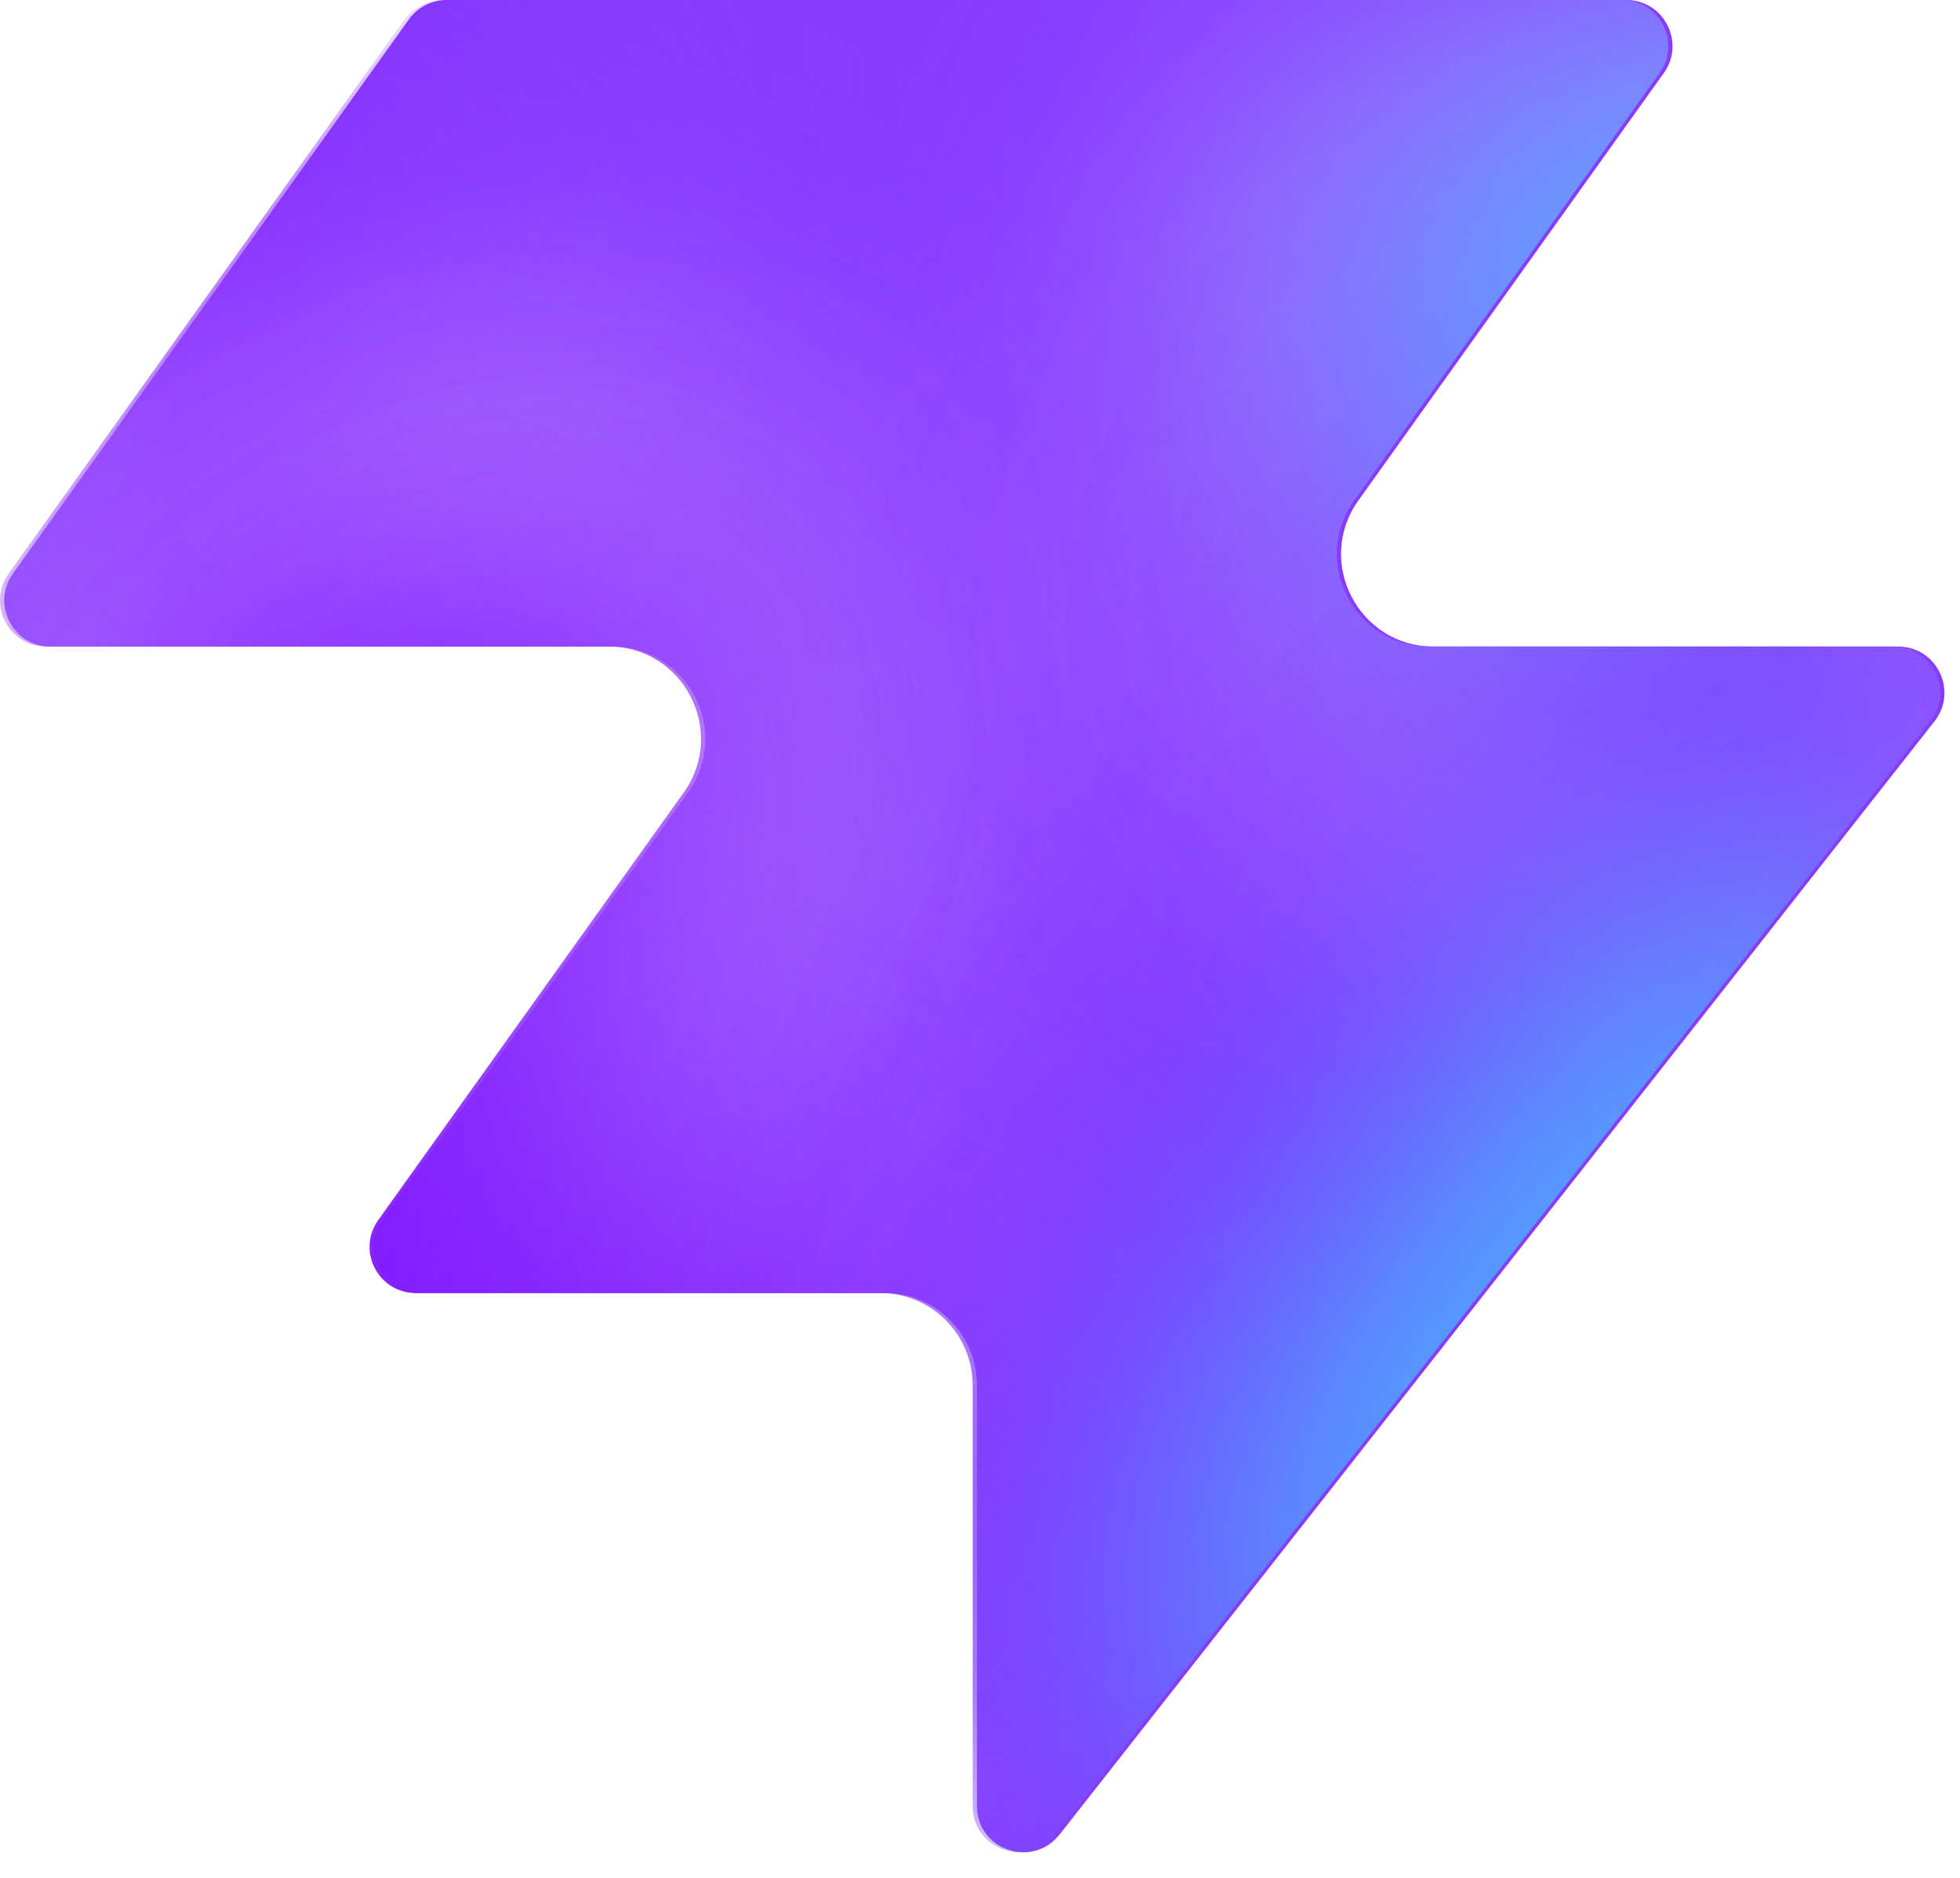
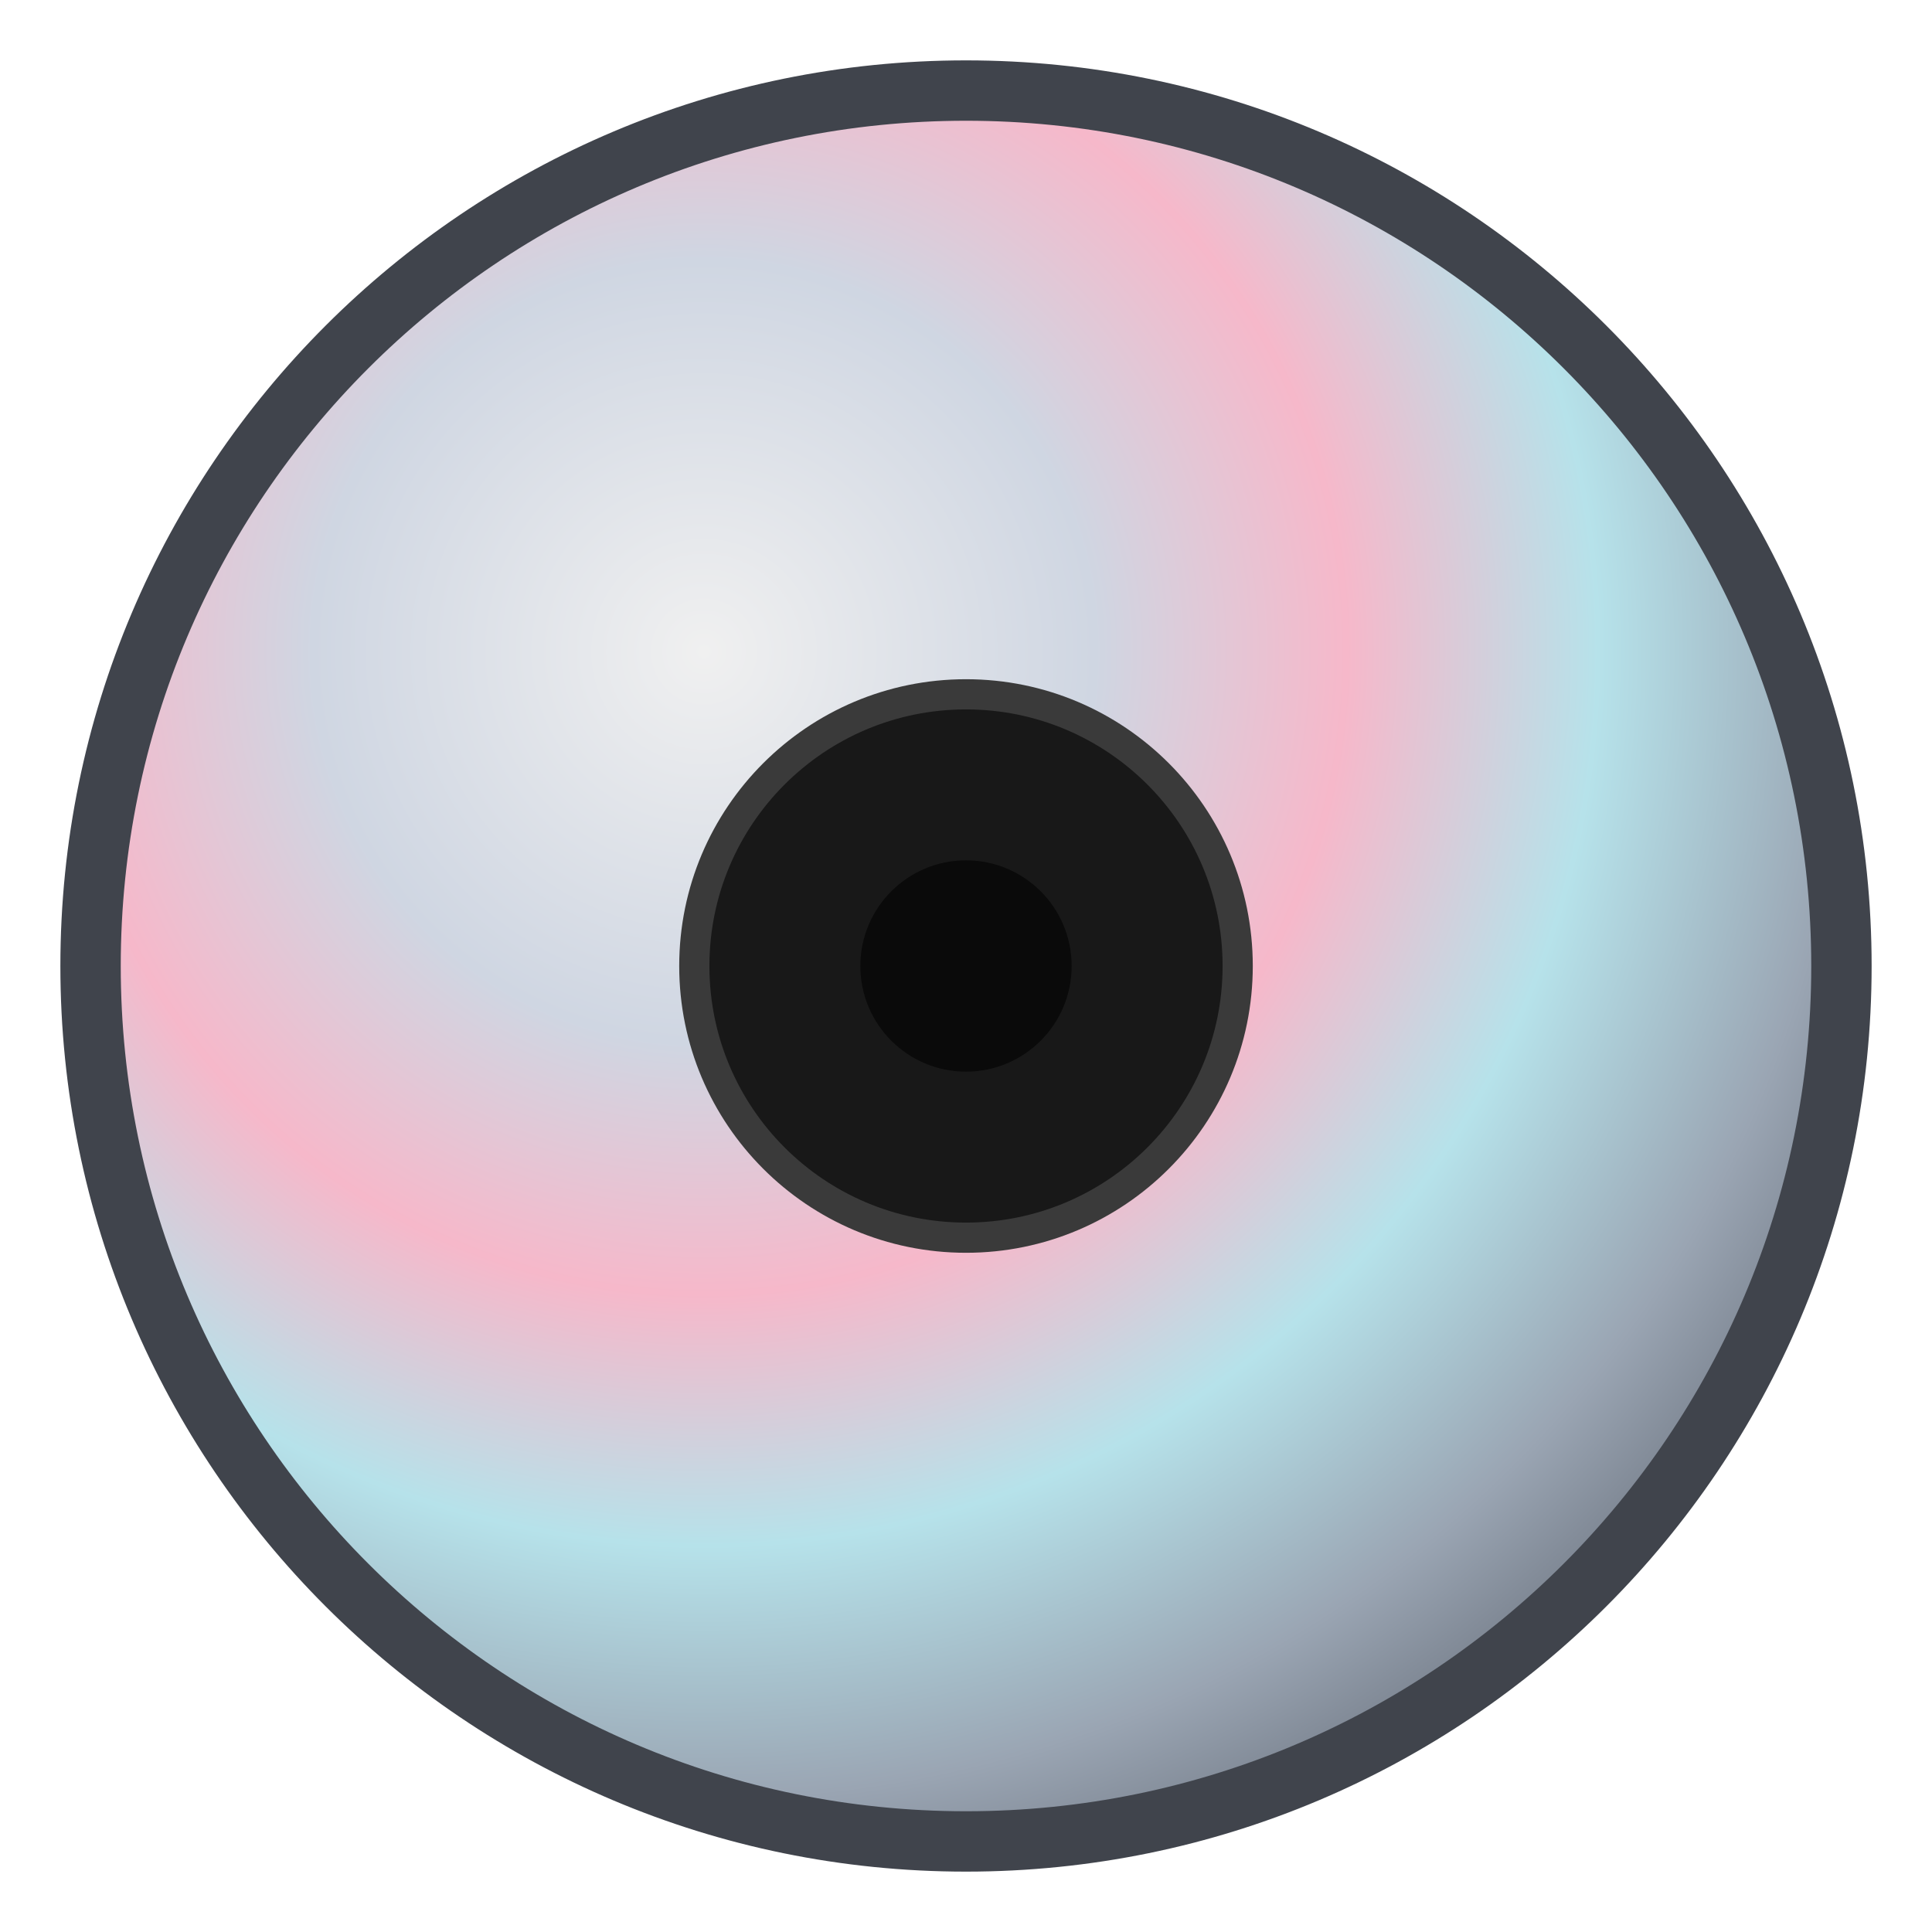
- <svg xmlns="http://www.w3.org/2000/svg" width="48" height="46" fill="none" viewBox="0 0 48 46">
-   <path fill="#863bff" d="M25.946 44.938c-.664.845-2.021.375-2.021-.698V33.937a2.26 2.26 0 0 0-2.262-2.262H10.287c-.92 0-1.456-1.04-.92-1.788l7.48-10.471c1.07-1.497 0-3.578-1.842-3.578H1.237c-.92 0-1.456-1.04-.92-1.788L10.013.474c.214-.297.556-.474.92-.474h28.894c.92 0 1.456 1.04.92 1.788l-7.48 10.471c-1.07 1.498 0 3.579 1.842 3.579h11.377c.943 0 1.473 1.088.89 1.83L25.947 44.94z" style="fill:#863bff;fill:color(display-p3 .525 .23 1);fill-opacity:1" />
-   <mask id="a" width="48" height="46" x="0" y="0" maskUnits="userSpaceOnUse" style="mask-type:alpha">
-     <path fill="#000" d="M25.842 44.938c-.664.844-2.021.375-2.021-.698V33.937a2.26 2.26 0 0 0-2.262-2.262H10.183c-.92 0-1.456-1.04-.92-1.788l7.48-10.471c1.07-1.498 0-3.579-1.842-3.579H1.133c-.92 0-1.456-1.04-.92-1.787L9.91.473c.214-.297.556-.474.92-.474h28.894c.92 0 1.456 1.04.92 1.788l-7.48 10.471c-1.07 1.498 0 3.578 1.842 3.578h11.377c.943 0 1.473 1.088.89 1.832L25.843 44.94z" style="fill:#000;fill-opacity:1" />
-   </mask>
-   <g mask="url(#a)">
-     <g filter="url(#b)">
-       <ellipse cx="5.508" cy="14.704" fill="#ede6ff" rx="5.508" ry="14.704" style="fill:#ede6ff;fill:color(display-p3 .927 .903 1);fill-opacity:1" transform="matrix(.00324 1 1 -.00324 -4.47 31.516)" />
-     </g>
-     <g filter="url(#c)">
-       <ellipse cx="10.399" cy="29.851" fill="#ede6ff" rx="10.399" ry="29.851" style="fill:#ede6ff;fill:color(display-p3 .927 .903 1);fill-opacity:1" transform="matrix(.00324 1 1 -.00324 -39.328 7.883)" />
-     </g>
-     <g filter="url(#d)">
-       <ellipse cx="5.508" cy="30.487" fill="#7e14ff" rx="5.508" ry="30.487" style="fill:#7e14ff;fill:color(display-p3 .492 .077 1);fill-opacity:1" transform="rotate(89.814 -25.913 -14.639)scale(1 -1)" />
-     </g>
-     <g filter="url(#e)">
-       <ellipse cx="5.508" cy="30.599" fill="#7e14ff" rx="5.508" ry="30.599" style="fill:#7e14ff;fill:color(display-p3 .492 .077 1);fill-opacity:1" transform="rotate(89.814 -32.644 -3.334)scale(1 -1)" />
-     </g>
-     <g filter="url(#f)">
-       <ellipse cx="5.508" cy="30.599" fill="#7e14ff" rx="5.508" ry="30.599" style="fill:#7e14ff;fill:color(display-p3 .492 .077 1);fill-opacity:1" transform="matrix(.00324 1 1 -.00324 -34.34 30.47)" />
-     </g>
-     <g filter="url(#g)">
-       <ellipse cx="14.072" cy="22.078" fill="#ede6ff" rx="14.072" ry="22.078" style="fill:#ede6ff;fill:color(display-p3 .927 .903 1);fill-opacity:1" transform="rotate(93.35 24.506 48.493)scale(-1 1)" />
-     </g>
-     <g filter="url(#h)">
-       <ellipse cx="3.47" cy="21.501" fill="#7e14ff" rx="3.47" ry="21.501" style="fill:#7e14ff;fill:color(display-p3 .492 .077 1);fill-opacity:1" transform="rotate(89.009 28.708 47.59)scale(-1 1)" />
-     </g>
-     <g filter="url(#i)">
-       <ellipse cx="3.47" cy="21.501" fill="#7e14ff" rx="3.47" ry="21.501" style="fill:#7e14ff;fill:color(display-p3 .492 .077 1);fill-opacity:1" transform="rotate(89.009 28.708 47.59)scale(-1 1)" />
-     </g>
-     <g filter="url(#j)">
-       <ellipse cx=".387" cy="8.972" fill="#7e14ff" rx="4.407" ry="29.108" style="fill:#7e14ff;fill:color(display-p3 .492 .077 1);fill-opacity:1" transform="rotate(39.51 .387 8.972)" />
-     </g>
-     <g filter="url(#k)">
-       <ellipse cx="47.523" cy="-6.092" fill="#7e14ff" rx="4.407" ry="29.108" style="fill:#7e14ff;fill:color(display-p3 .492 .077 1);fill-opacity:1" transform="rotate(37.892 47.523 -6.092)" />
-     </g>
-     <g filter="url(#l)">
-       <ellipse cx="41.412" cy="6.333" fill="#47bfff" rx="5.971" ry="9.665" style="fill:#47bfff;fill:color(display-p3 .28 .748 1);fill-opacity:1" transform="rotate(37.892 41.412 6.333)" />
-     </g>
-     <g filter="url(#m)">
-       <ellipse cx="-1.879" cy="38.332" fill="#7e14ff" rx="4.407" ry="29.108" style="fill:#7e14ff;fill:color(display-p3 .492 .077 1);fill-opacity:1" transform="rotate(37.892 -1.88 38.332)" />
-     </g>
-     <g filter="url(#n)">
-       <ellipse cx="-1.879" cy="38.332" fill="#7e14ff" rx="4.407" ry="29.108" style="fill:#7e14ff;fill:color(display-p3 .492 .077 1);fill-opacity:1" transform="rotate(37.892 -1.88 38.332)" />
-     </g>
-     <g filter="url(#o)">
-       <ellipse cx="35.651" cy="29.907" fill="#7e14ff" rx="4.407" ry="29.108" style="fill:#7e14ff;fill:color(display-p3 .492 .077 1);fill-opacity:1" transform="rotate(37.892 35.651 29.907)" />
-     </g>
-     <g filter="url(#p)">
-       <ellipse cx="38.418" cy="32.4" fill="#47bfff" rx="5.971" ry="15.297" style="fill:#47bfff;fill:color(display-p3 .28 .748 1);fill-opacity:1" transform="rotate(37.892 38.418 32.4)" />
-     </g>
-   </g>
+ <svg xmlns="http://www.w3.org/2000/svg" viewBox="0 0 64 64">
  <defs>
-     <filter id="b" width="60.045" height="41.654" x="-19.77" y="16.149" color-interpolation-filters="sRGB" filterUnits="userSpaceOnUse">
-       <feFlood flood-opacity="0" result="BackgroundImageFix" />
-       <feBlend in="SourceGraphic" in2="BackgroundImageFix" result="shape" />
-       <feGaussianBlur result="effect1_foregroundBlur_2002_17158" stdDeviation="7.659" />
-     </filter>
-     <filter id="c" width="90.34" height="51.437" x="-54.613" y="-7.533" color-interpolation-filters="sRGB" filterUnits="userSpaceOnUse">
-       <feFlood flood-opacity="0" result="BackgroundImageFix" />
-       <feBlend in="SourceGraphic" in2="BackgroundImageFix" result="shape" />
-       <feGaussianBlur result="effect1_foregroundBlur_2002_17158" stdDeviation="7.659" />
-     </filter>
-     <filter id="d" width="79.355" height="29.4" x="-49.64" y="2.03" color-interpolation-filters="sRGB" filterUnits="userSpaceOnUse">
-       <feFlood flood-opacity="0" result="BackgroundImageFix" />
-       <feBlend in="SourceGraphic" in2="BackgroundImageFix" result="shape" />
-       <feGaussianBlur result="effect1_foregroundBlur_2002_17158" stdDeviation="4.596" />
-     </filter>
-     <filter id="e" width="79.579" height="29.4" x="-45.045" y="20.029" color-interpolation-filters="sRGB" filterUnits="userSpaceOnUse">
-       <feFlood flood-opacity="0" result="BackgroundImageFix" />
-       <feBlend in="SourceGraphic" in2="BackgroundImageFix" result="shape" />
-       <feGaussianBlur result="effect1_foregroundBlur_2002_17158" stdDeviation="4.596" />
-     </filter>
-     <filter id="f" width="79.579" height="29.4" x="-43.513" y="21.178" color-interpolation-filters="sRGB" filterUnits="userSpaceOnUse">
-       <feFlood flood-opacity="0" result="BackgroundImageFix" />
-       <feBlend in="SourceGraphic" in2="BackgroundImageFix" result="shape" />
-       <feGaussianBlur result="effect1_foregroundBlur_2002_17158" stdDeviation="4.596" />
-     </filter>
-     <filter id="g" width="74.749" height="58.852" x="15.756" y="-17.901" color-interpolation-filters="sRGB" filterUnits="userSpaceOnUse">
-       <feFlood flood-opacity="0" result="BackgroundImageFix" />
-       <feBlend in="SourceGraphic" in2="BackgroundImageFix" result="shape" />
-       <feGaussianBlur result="effect1_foregroundBlur_2002_17158" stdDeviation="7.659" />
-     </filter>
-     <filter id="h" width="61.377" height="25.362" x="23.548" y="2.284" color-interpolation-filters="sRGB" filterUnits="userSpaceOnUse">
-       <feFlood flood-opacity="0" result="BackgroundImageFix" />
-       <feBlend in="SourceGraphic" in2="BackgroundImageFix" result="shape" />
-       <feGaussianBlur result="effect1_foregroundBlur_2002_17158" stdDeviation="4.596" />
-     </filter>
-     <filter id="i" width="61.377" height="25.362" x="23.548" y="2.284" color-interpolation-filters="sRGB" filterUnits="userSpaceOnUse">
-       <feFlood flood-opacity="0" result="BackgroundImageFix" />
-       <feBlend in="SourceGraphic" in2="BackgroundImageFix" result="shape" />
-       <feGaussianBlur result="effect1_foregroundBlur_2002_17158" stdDeviation="4.596" />
-     </filter>
-     <filter id="j" width="56.045" height="63.649" x="-27.636" y="-22.853" color-interpolation-filters="sRGB" filterUnits="userSpaceOnUse">
-       <feFlood flood-opacity="0" result="BackgroundImageFix" />
-       <feBlend in="SourceGraphic" in2="BackgroundImageFix" result="shape" />
-       <feGaussianBlur result="effect1_foregroundBlur_2002_17158" stdDeviation="4.596" />
-     </filter>
-     <filter id="k" width="54.814" height="64.646" x="20.116" y="-38.415" color-interpolation-filters="sRGB" filterUnits="userSpaceOnUse">
-       <feFlood flood-opacity="0" result="BackgroundImageFix" />
-       <feBlend in="SourceGraphic" in2="BackgroundImageFix" result="shape" />
-       <feGaussianBlur result="effect1_foregroundBlur_2002_17158" stdDeviation="4.596" />
-     </filter>
-     <filter id="l" width="33.541" height="35.313" x="24.641" y="-11.323" color-interpolation-filters="sRGB" filterUnits="userSpaceOnUse">
-       <feFlood flood-opacity="0" result="BackgroundImageFix" />
-       <feBlend in="SourceGraphic" in2="BackgroundImageFix" result="shape" />
-       <feGaussianBlur result="effect1_foregroundBlur_2002_17158" stdDeviation="4.596" />
-     </filter>
-     <filter id="m" width="54.814" height="64.646" x="-29.286" y="6.009" color-interpolation-filters="sRGB" filterUnits="userSpaceOnUse">
-       <feFlood flood-opacity="0" result="BackgroundImageFix" />
-       <feBlend in="SourceGraphic" in2="BackgroundImageFix" result="shape" />
-       <feGaussianBlur result="effect1_foregroundBlur_2002_17158" stdDeviation="4.596" />
-     </filter>
-     <filter id="n" width="54.814" height="64.646" x="-29.286" y="6.009" color-interpolation-filters="sRGB" filterUnits="userSpaceOnUse">
-       <feFlood flood-opacity="0" result="BackgroundImageFix" />
-       <feBlend in="SourceGraphic" in2="BackgroundImageFix" result="shape" />
-       <feGaussianBlur result="effect1_foregroundBlur_2002_17158" stdDeviation="4.596" />
-     </filter>
-     <filter id="o" width="54.814" height="64.646" x="8.244" y="-2.416" color-interpolation-filters="sRGB" filterUnits="userSpaceOnUse">
-       <feFlood flood-opacity="0" result="BackgroundImageFix" />
-       <feBlend in="SourceGraphic" in2="BackgroundImageFix" result="shape" />
-       <feGaussianBlur result="effect1_foregroundBlur_2002_17158" stdDeviation="4.596" />
-     </filter>
-     <filter id="p" width="39.409" height="43.623" x="18.713" y="10.588" color-interpolation-filters="sRGB" filterUnits="userSpaceOnUse">
-       <feFlood flood-opacity="0" result="BackgroundImageFix" />
-       <feBlend in="SourceGraphic" in2="BackgroundImageFix" result="shape" />
-       <feGaussianBlur result="effect1_foregroundBlur_2002_17158" stdDeviation="4.596" />
-     </filter>
+     <radialGradient id="disc" cx="35%" cy="32%" r="80%">
+       <stop offset="0%" stop-color="#f0f0f0" />
+       <stop offset="28%" stop-color="#cfd6e2" />
+       <stop offset="46%" stop-color="#f6b8ca" />
+       <stop offset="64%" stop-color="#b6e2ea" />
+       <stop offset="82%" stop-color="#9aa5b3" />
+       <stop offset="100%" stop-color="#5f6570" />
+     </radialGradient>
  </defs>
+   <circle cx="32" cy="32" r="29" fill="url(#disc)" stroke="#40444c" stroke-width="2" />
+   <circle cx="32" cy="32" r="9" fill="#181818" />
+   <circle cx="32" cy="32" r="9" fill="none" stroke="#3a3a3a" stroke-width="1" />
+   <circle cx="32" cy="32" r="3.5" fill="#0a0a0a" />
</svg>
